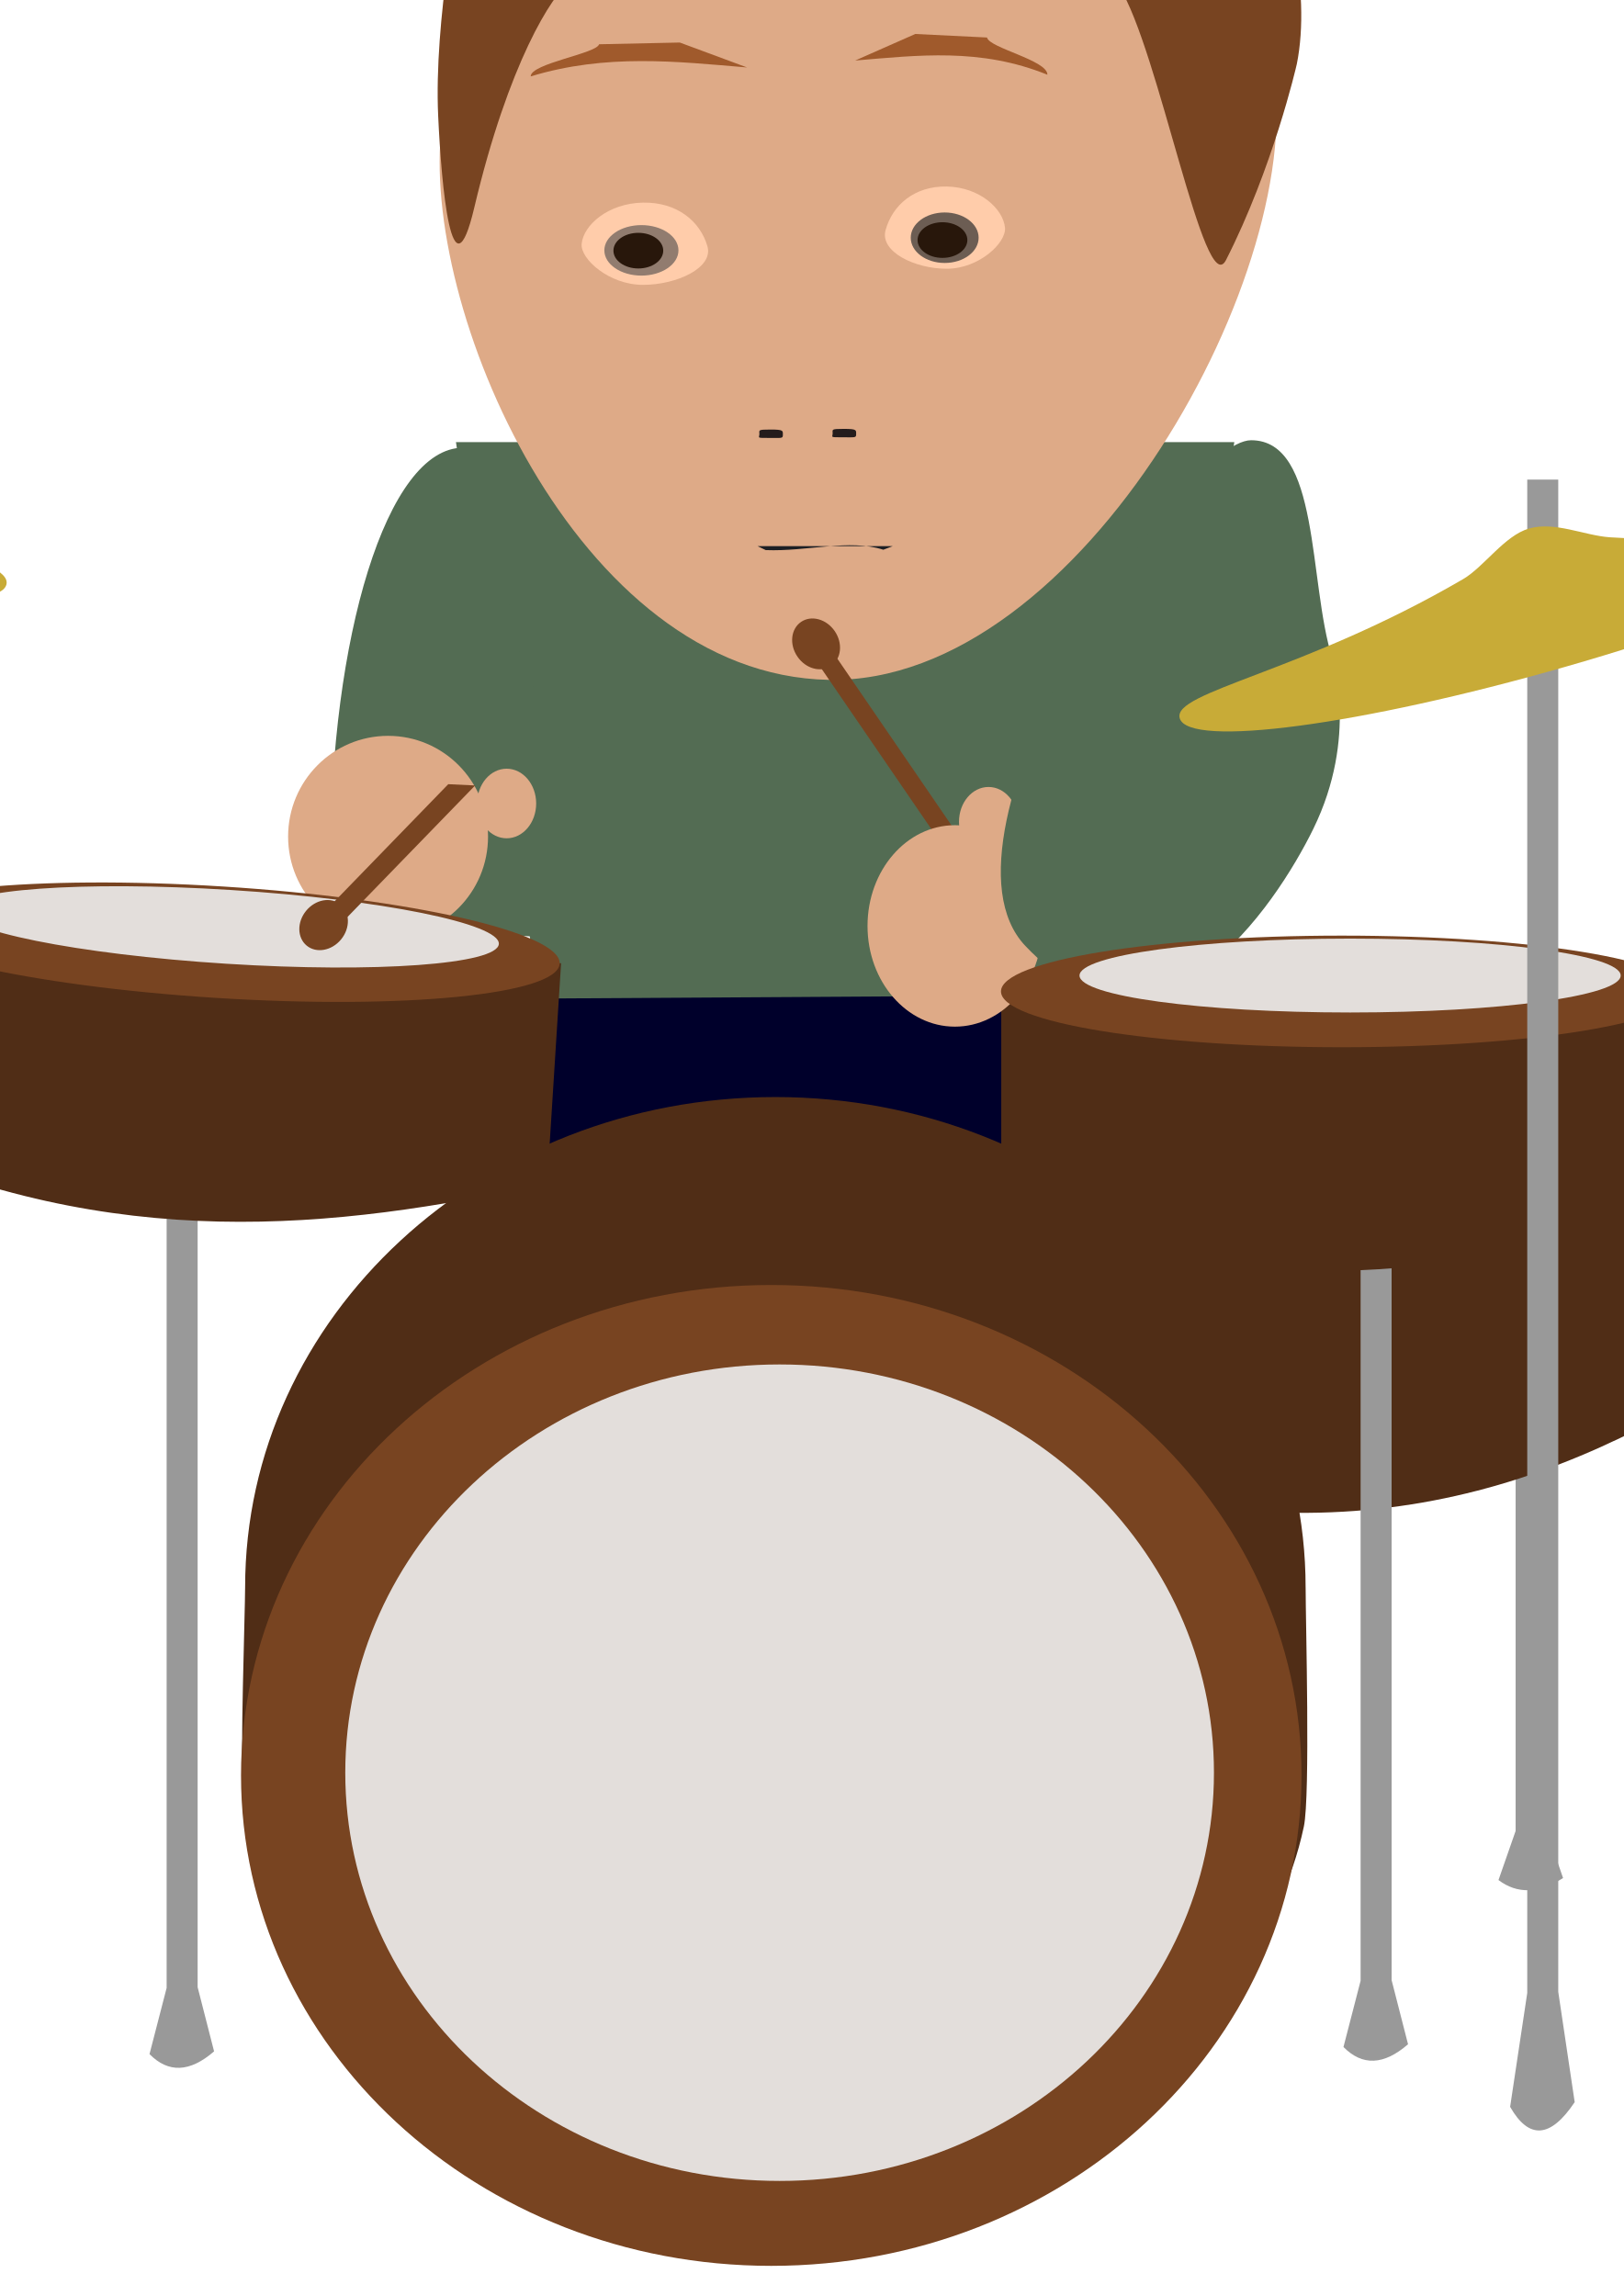
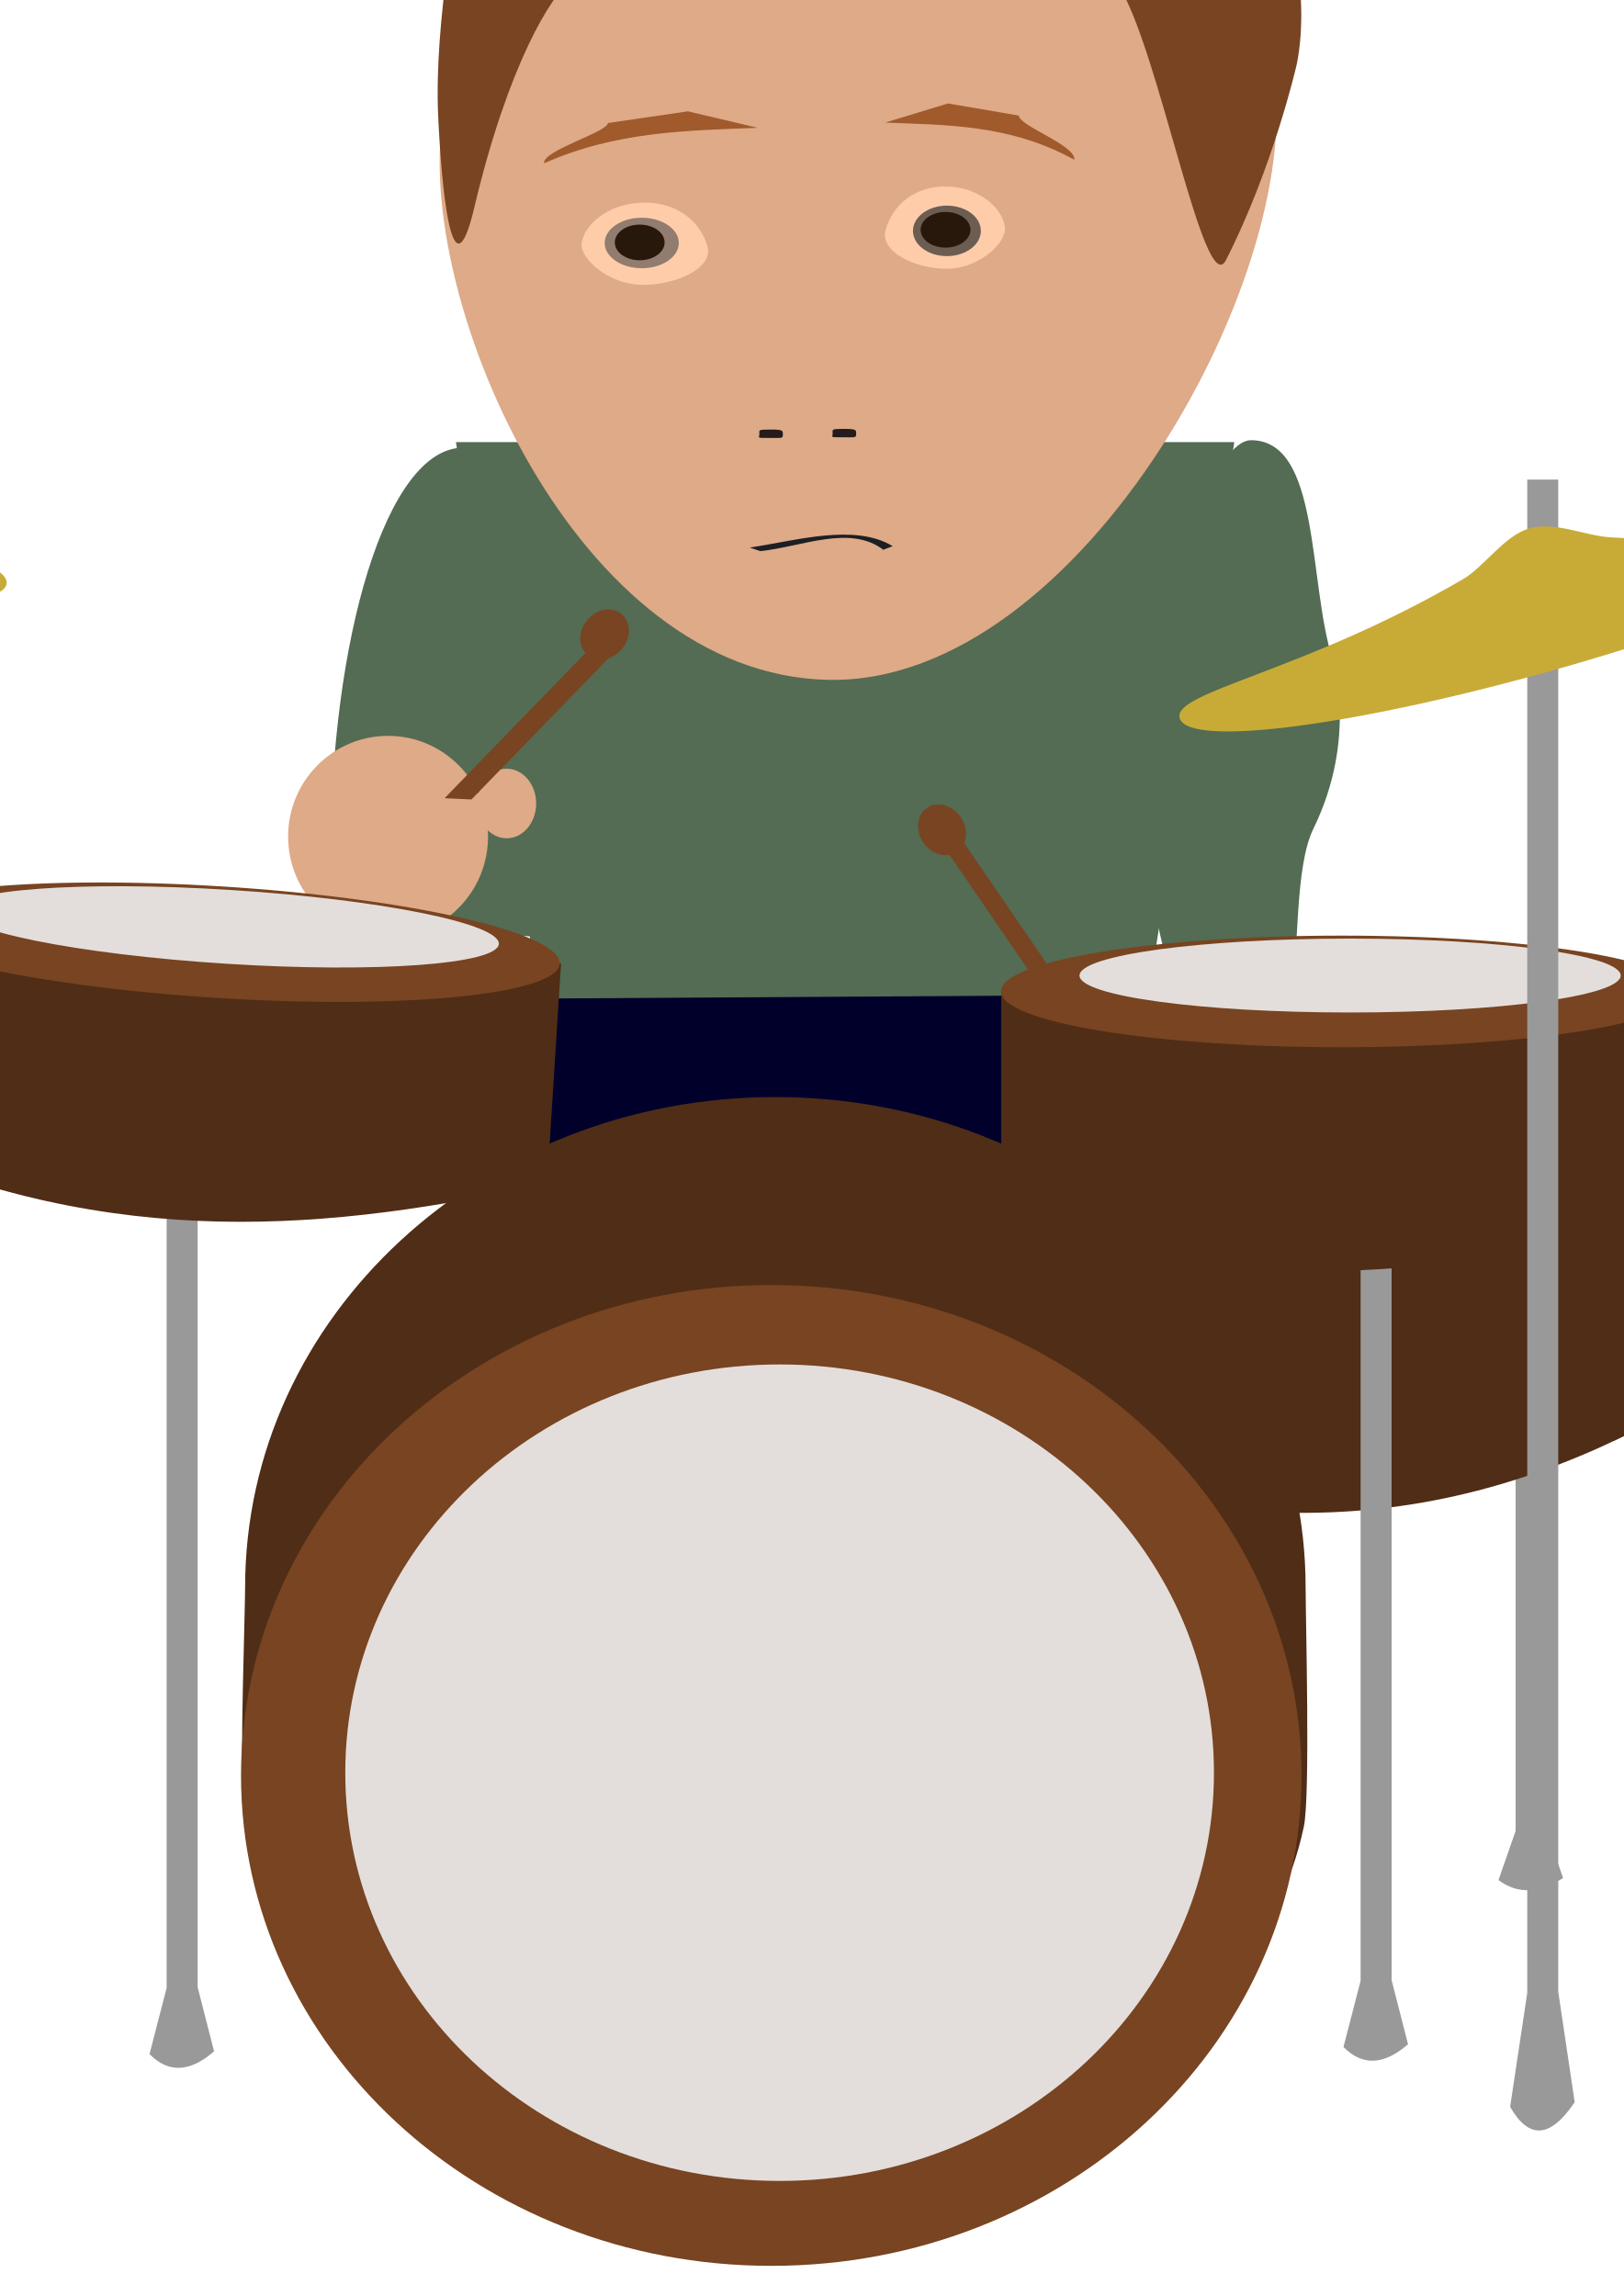
<svg xmlns="http://www.w3.org/2000/svg" width="210mm" height="297mm" viewBox="0 0 210 297" version="1.1" id="svg5">
  <defs id="defs2" />
  <g id="layer1">
    <path id="rect2149-5-7" style="fill:#999999;stroke-width:0.265" d="m 196.021,152.453 h 4.01 v 84.325 l 2.126,6.154 c -3.14,2.024 -5.92,2.094 -8.351,0.263 l 2.215,-6.351 z" />
    <path id="path3219-7" style="fill:#241c1c;stroke-width:0.399" d="m 107.887,17.011 c 0,0.509 -0.088,0.419 -1.789,0.419 -1.696,0 -1.249,0.005 -1.249,-0.502 0,-0.509 -0.245,-0.585 1.451,-0.585 1.696,0 1.586,0.161 1.586,0.669 z" />
    <path id="rect1750-0-4" style="fill:#502d16;stroke-width:0.265" d="m 150.089,160.272 84.913,-30.778 7.832,34.843 c -24.138,19.047 -49.932,34.602 -84.913,30.778 z" />
    <path id="path3219-1-8" style="fill:#241c1c;stroke-width:0.399" d="m 114.618,16.926 c 0,0.509 -0.088,0.419 -1.789,0.419 -1.696,0 -1.249,0.005 -1.249,-0.502 0,-0.509 -0.245,-0.585 1.451,-0.585 1.696,0 1.586,0.161 1.586,0.669 z" />
    <ellipse style="fill:#784421;fill-opacity:1;stroke-width:0.265" id="path1588-6-1-6" cx="146.175" cy="189.094" rx="44.08" ry="7.219" transform="rotate(-15.93052)" />
    <path id="rect21874-0" style="fill:#00002b;stroke-width:0.265" d="m 71.197,127.478 77.089,0.417 c -0.25,8.786 0.832,20.662 -2.045,23.352 -26.742,7.762 -52.725,12.075 -75.476,1.831 0,-6.772 -7.518,-18.829 0.432,-25.601 z" />
    <path id="rect2149-5" style="fill:#999999;stroke-width:0.265" d="m 175.972,142.429 h 4.01 v 113.708 l 2.126,8.298 c -3.14,2.729 -5.92,2.824 -8.351,0.354 l 2.215,-8.564 z" />
    <path id="rect8523-4" style="fill:#536c53;stroke-width:0.377" d="M 58.971,57.19 H 159.638 l -11.084,71.496 -78.835,0.483 z" />
    <ellipse style="fill:#e3dedb;fill-opacity:1;stroke-width:0.265" id="path1588-5-4" cx="147.247" cy="187.039" rx="34.995" ry="4.779" transform="rotate(-15.93052)" />
    <path id="path31-9-9" style="fill:#deaa87;fill-rule:evenodd;stroke-width:0.399" d="m 57.142,16.257 c 1.447,-11.384 8.82,-50.05 53.589,-49.394 38.909,0.571 52.102,32.59 53.814,41.296 5.114,26.004 -24.572,80.401 -57.361,79.783 C 74.395,87.325 54.206,39.355 57.142,16.257 Z" />
-     <rect style="fill:#784421;fill-opacity:1;stroke-width:0.265" id="rect9010-7" width="2.423" height="43.946" x="38.805" y="129.328" transform="rotate(-34.39669)" />
+     <rect style="fill:#784421;fill-opacity:1;stroke-width:0.265" id="rect9010-7" width="2.423" height="43.946" x="38.862" y="158.524" transform="rotate(-34.39669)" />
+     <ellipse style="fill:#deaa87;stroke-width:0.399" id="path9819-5-0" cx="151.318" cy="136.314" rx="11.3" ry="13.029" />
    <path id="path846-6-2" style="fill:#502d16;stroke-width:0.265" d="m 168.862,205.349 c 0,4.216 0.619,26.943 -0.23,30.929 -6.2,29.139 -35.032,32.511 -68.35,32.511 -34.72,0 -64.299,-7.21 -68.84,-38.176 -0.413,-2.815 0.26,-22.345 0.26,-25.264 -2e-6,-35.037 30.704,-63.44 68.579,-63.44 37.875,0 68.579,28.403 68.579,63.44 z" />
    <ellipse style="fill:#784421;fill-opacity:1;stroke-width:0.265" id="path846-6" cx="99.751" cy="229.661" rx="68.579" ry="63.44" />
    <ellipse style="fill:#e3dedb;fill-opacity:1;stroke-width:0.265" id="path846" cx="100.831" cy="229.307" rx="56.175" ry="52.808" />
+     <path id="path6217-4-3" style="fill:#536c53;stroke-width:0.379" d="m 154.923,131.637 c 17.107,18.038 10.144,-14.635 14.939,-24.43 5.835,-11.919 2.441,-22.063 2.441,-22.063 -3.117,-10 -1.548,-28.198 -10.491,-28.198 -8.943,0 -20.484,60.356 -6.889,74.691 z" />
    <path id="rect1750" style="fill:#502d16;stroke-width:0.265" d="m 129.497,128.173 h 88.304 v 28.534 c -27.328,7.798 -55.493,12.497 -88.304,0 z" />
-     <ellipse style="fill:#deaa87;stroke-width:0.399" id="path9819-5-0" cx="123.5" cy="119.774" rx="11.3" ry="13.029" />
-     <ellipse style="fill:#784421;fill-opacity:1;stroke-width:0.265" id="path9132-0" cx="40.041" cy="128.351" rx="2.922" ry="3.442" transform="rotate(-34.39669)" />
-     <ellipse style="fill:#deaa87;stroke-width:0.148" id="path9819-9-5-7" cx="127.849" cy="106.3" rx="3.818" ry="4.501" />
-     <path id="path6217-4-3" style="fill:#536c53;stroke-width:0.379" d="m 132.618,122.365 c 17.107,18.038 32.448,-5.362 37.243,-15.157 5.835,-11.919 2.441,-22.063 2.441,-22.063 -3.117,-10 -1.548,-28.198 -10.491,-28.198 -8.943,0 -42.788,51.083 -29.193,65.418 z" />
+     <ellipse style="fill:#784421;fill-opacity:1;stroke-width:0.265" id="path9132-0" cx="39.891" cy="157.405" rx="2.922" ry="3.442" transform="rotate(-34.39669)" />
    <ellipse style="fill:#784421;fill-opacity:1;stroke-width:0.265" id="path1588-6" cx="173.541" cy="128.246" rx="44.08" ry="7.219" />
    <ellipse style="fill:#e3dedb;fill-opacity:1;stroke-width:0.265" id="path1588" cx="174.614" cy="126.191" rx="34.995" ry="4.779" />
    <path id="rect2149" style="fill:#999999;stroke-width:0.265" d="m 21.552,143.349 h 4.01 v 113.708 l 2.126,8.298 c -3.14,2.729 -5.92,2.824 -8.351,0.354 l 2.215,-8.564 z" />
    <path id="path6217-47" style="fill:#536c53;stroke-width:0.399" d="m 73.648,95.481 c 36.654,37.448 -4.467,22.8 -27.241,24.984 -14.874,1.426 -3.688,32.025 -3.688,-9.129 0,-28.744 7.271,-53.424 17.183,-53.424 9.912,0 -0.266,23.253 13.746,37.569 z" />
    <path id="rect2149-57-6" style="fill:#999999;stroke-width:0.265" d="m -51.08,59.629 h 4.01 v 195.612 l 2.126,14.275 c -3.14,4.695 -5.92,4.857 -8.351,0.61 l 2.215,-14.733 z" />
    <ellipse style="fill:#deaa87;stroke-width:0.148" id="path9819-9-7" cx="65.527" cy="103.937" rx="3.818" ry="4.501" />
    <path id="rect1750-0" style="fill:#502d16;stroke-width:0.265" d="m -15.56,119.025 88.128,5.577 -1.802,28.477 c -27.766,6.056 -56.171,8.967 -88.128,-5.577 z" />
    <ellipse style="fill:#deaa87;stroke-width:0.399" id="path9819-8" cx="50.191" cy="108.214" rx="12.929" ry="13.029" />
    <ellipse style="fill:#784421;fill-opacity:1;stroke-width:0.265" id="path1588-6-1" cx="36.033" cy="119.842" rx="44.08" ry="7.219" transform="rotate(3.6211)" />
    <ellipse style="fill:#e3dedb;fill-opacity:1;stroke-width:0.265" id="path1588-5" cx="37.106" cy="117.788" rx="34.995" ry="4.779" transform="rotate(3.6211)" />
-     <rect style="fill:#784421;fill-opacity:1;stroke-width:0.305" id="rect9010" width="3.477" height="27.315" x="149.64" y="131.387" transform="matrix(0.9988597,0.04774242,-0.6963662,0.7176866,0,0)" />
-     <ellipse style="fill:#784421;fill-opacity:1;stroke-width:0.265" id="path9132" cx="108.286" cy="65.922" rx="2.922" ry="3.442" transform="rotate(39.39034)" />
-     <path id="rect1430-1" style="fill:#a05a2c;stroke-width:0.21" d="m 77.479,5.726 10.443,-0.225 8.701,3.225 c -9.133,-0.767 -18.219,-1.816 -27.983,1.155 -0.03,-1.673 8.543,-2.952 8.839,-4.155 z" />
+     <rect style="fill:#784421;fill-opacity:1;stroke-width:0.305" id="rect9010" width="3.477" height="27.315" x="150.865" y="106.513" transform="matrix(0.9988597,0.04774242,-0.6963662,0.7176866,0,0)" />
+     <ellipse style="fill:#784421;fill-opacity:1;stroke-width:0.265" id="path9132" cx="112.514" cy="13.809" rx="2.922" ry="3.442" transform="rotate(39.39034)" />
+     <path id="rect1430-1" style="fill:#a05a2c;stroke-width:0.21" d="m 78.63,15.912 10.336,-1.509 9.032,2.129 c -9.158,0.364 -18.304,0.441 -27.628,4.592 -0.236,-1.656 8.115,-3.981 8.26,-5.212 z" />
    <path id="path3042-7-5" style="fill:#c8ab37;stroke-width:0.265" d="M -0.354,97.163 C 1.002,93.342 -18.005,79.708 -44.436,72.138 c -26.431,-7.57 -50.516,-6.287 -51.633,-2.389 -0.983,3.432 15.909,5.899 36.653,17.993 2.686,1.566 5.365,5.638 8.519,6.541 3.333,0.955 7.165,-0.901 10.434,-1.129 19.896,-1.386 39.027,7.057 40.108,4.009 z" />
    <ellipse style="fill:#a0892c;fill-opacity:1;stroke-width:0.265" id="path3916" cx="-24.207" cy="88.805" rx="31.201" ry="4.762" transform="rotate(15.08783)" />
    <path id="rect2149-57-9" style="fill:#999999;stroke-width:0.265" d="m -51.08,59.629 h 4.01 v 17.825 l 2.126,1.301 c -3.14,0.428 -5.92,0.443 -8.351,0.056 l 2.215,-1.342 z" />
    <path id="path3042-7" style="fill:#c8ab37;stroke-width:0.265" d="m -94.894,48.23 c -1.356,3.82 19.405,13.194 45.836,20.764 26.431,7.57 48.762,10.547 49.878,6.65 C 1.803,72.212 -15.089,69.745 -35.833,57.651 c -2.686,-1.566 -5.365,-5.638 -8.519,-6.541 -3.333,-0.955 -7.165,0.901 -10.434,1.129 -19.896,1.386 -39.027,-7.057 -40.108,-4.009 z" />
-     <path id="rect1430-8-4" style="fill:#a05a2c;stroke-width:0.209" d="m 127.658,4.852 -9.281,-0.456 -7.776,3.434 c 8.129,-0.677 16.219,-1.674 24.862,1.836 0.049,-1.868 -7.557,-3.464 -7.805,-4.814 z" />
+     <path id="rect1430-8-4" style="fill:#a05a2c;stroke-width:0.209" d="m 131.769,14.951 -9.159,-1.567 -8.132,2.476 c 8.152,0.304 16.303,0.285 24.461,4.808 0.273,-1.849 -7.087,-4.346 -7.171,-5.716 z" />
    <path id="path2169-5-4-04" style="fill:#ffccaa;stroke-width:0.566" d="m 91.495,31.865 c 0.798,2.765 -3.956,4.983 -8.336,4.983 -4.38,0 -8.132,-3.357 -7.931,-5.319 0.246,-2.414 3.416,-5.235 7.931,-5.319 4.38,-0.079 7.391,2.381 8.336,5.654 z" />
    <path id="path2169-5-4-0-9" style="fill:#ffccaa;stroke-width:0.552" d="m 114.532,29.781 c -0.758,2.765 3.757,4.983 7.916,4.983 4.16,0 7.722,-3.357 7.532,-5.318 -0.234,-2.414 -3.244,-5.235 -7.532,-5.319 -4.159,-0.079 -7.019,2.381 -7.916,5.653 z" />
-     <ellipse style="fill:#917c6f;stroke-width:0.345" id="path2169-03" ry="3.266" rx="4.793" cy="32.384" cx="82.955" />
-     <ellipse style="fill:#28170b;stroke-width:0.345" id="path2169-0-8" ry="2.306" rx="3.221" cy="32.423" cx="82.559" />
-     <ellipse style="fill:#6c5d53;stroke-width:0.314" id="path2169-5-48" cx="122.18" cy="30.75" rx="4.39" ry="3.266" />
-     <ellipse style="fill:#28170b;stroke-width:0.345" id="path2169-0-2-9" ry="2.306" rx="3.221" cy="31.053" cx="121.892" />
+     <ellipse style="fill:#917c6f;stroke-width:0.345" id="path2169-03" ry="3.266" rx="4.793" cy="31.431" cx="83" />
+     <ellipse style="fill:#28170b;stroke-width:0.345" id="path2169-0-8" ry="2.306" rx="3.221" cy="31.36" cx="82.736" />
+     <ellipse style="fill:#6c5d53;stroke-width:0.314" id="path2169-5-48" cx="122.468" cy="29.864" rx="4.39" ry="3.266" />
+     <ellipse style="fill:#28170b;stroke-width:0.345" id="path2169-0-2-9" ry="2.306" rx="3.221" cy="29.724" cx="122.291" />
    <path id="path3219-9" style="fill:#241c1c;stroke-width:0.399" d="m 101.251,56.231 c 0,0.509 -0.088,0.419 -1.789,0.419 -1.696,0 -1.249,0.005 -1.249,-0.502 0,-0.509 -0.245,-0.585 1.451,-0.585 1.696,0 1.586,0.161 1.586,0.669 z" />
    <path id="path3219-1-2" style="fill:#241c1c;stroke-width:0.399" d="m 110.729,56.146 c 0,0.509 -0.088,0.419 -1.789,0.419 -1.696,0 -1.249,0.005 -1.249,-0.502 0,-0.509 -0.245,-0.585 1.451,-0.585 1.696,0 1.586,0.161 1.586,0.669 z" />
-     <path id="rect12747-2" style="fill:#1c1f24;stroke-width:0.399" d="m 97.987,70.649 h 17.47 l -1.215,0.462 c -4.419,-1.431 -9.805,0.261 -15.209,0.047 z" />
+     <path id="rect12747-2" style="fill:#1c1f24;stroke-width:0.399" d="m 96.969,70.827 c 5.923,-0.861 13.515,-3.183 18.489,-0.177 l -1.215,0.462 c -4.339,-3.271 -10.48,-0.39 -15.918,0.18 z" />
    <path id="path15398-0" style="fill:#784421;stroke-width:0.265" d="m 167.721,8.287 c -0.068,0.325 -3.091,13.431 -9.154,25.343 -2.782,5.467 -8.712,-27.321 -13.819,-35.333 -8.696,-13.641 -27.079,-3.24 -37.002,-3.24 -10.864,0 -20.103,-6.816 -33.95,2.527 -2.372,1.601 -8.06,10.674 -12.458,29.281 -2.907,12.298 -4.248,-2.755 -4.668,-11.883 -0.566,-12.297 2.729,-28.985 3.291,-30.613 10.081,-29.233 31.387,-33.339 51.778,-33.339 20.391,0 45.651,10.883 55.47,41.397 1.207,5.287 1.458,11.166 0.513,15.861 z" />
    <path id="rect2149-57" style="fill:#999999;stroke-width:0.265" d="m 197.525,62.036 h 4.01 V 257.648 l 2.126,14.275 c -3.14,4.695 -5.92,4.857 -8.351,0.61 l 2.215,-14.733 z" />
    <path id="path3042" style="fill:#c8ab37;stroke-width:0.265" d="m 248.291,65.49 c 1.356,3.82 -19.405,13.194 -45.836,20.764 -26.431,7.57 -48.762,10.547 -49.878,6.65 -0.983,-3.432 15.909,-5.899 36.653,-17.993 2.686,-1.566 5.365,-5.638 8.519,-6.541 3.333,-0.955 7.165,0.901 10.434,1.129 19.896,1.386 39.027,-7.057 40.108,-4.009 z" />
  </g>
</svg>
